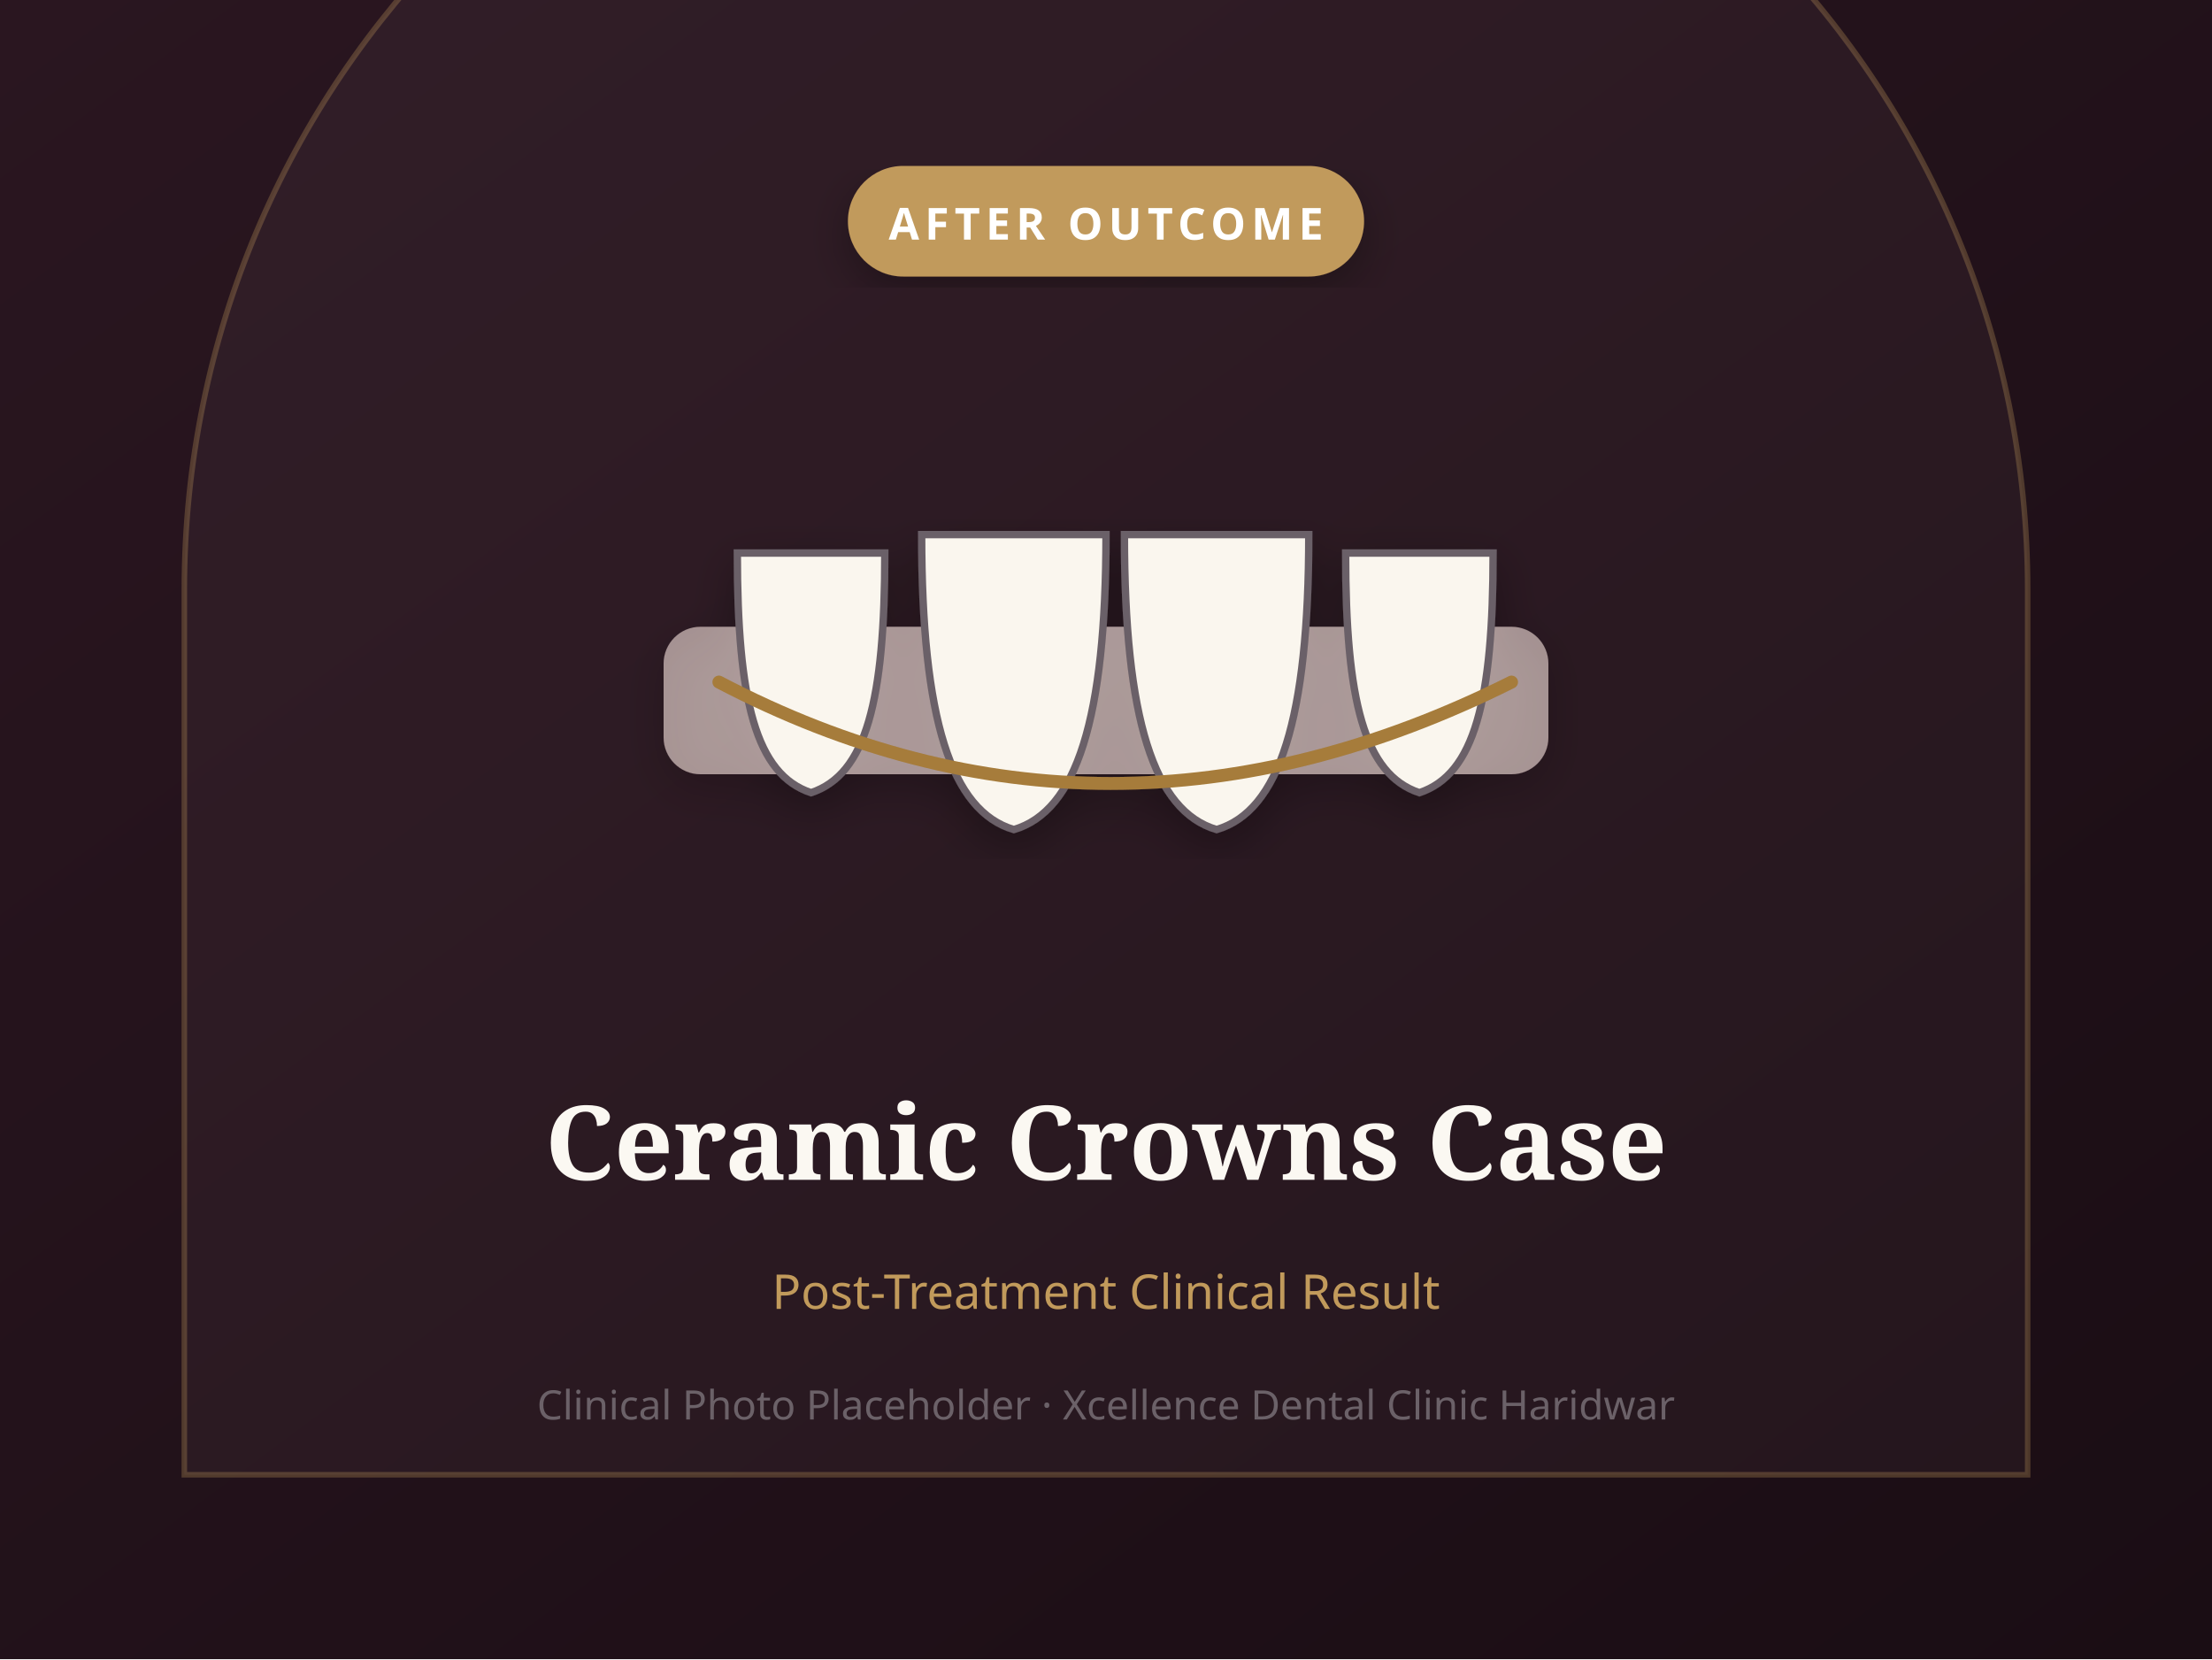
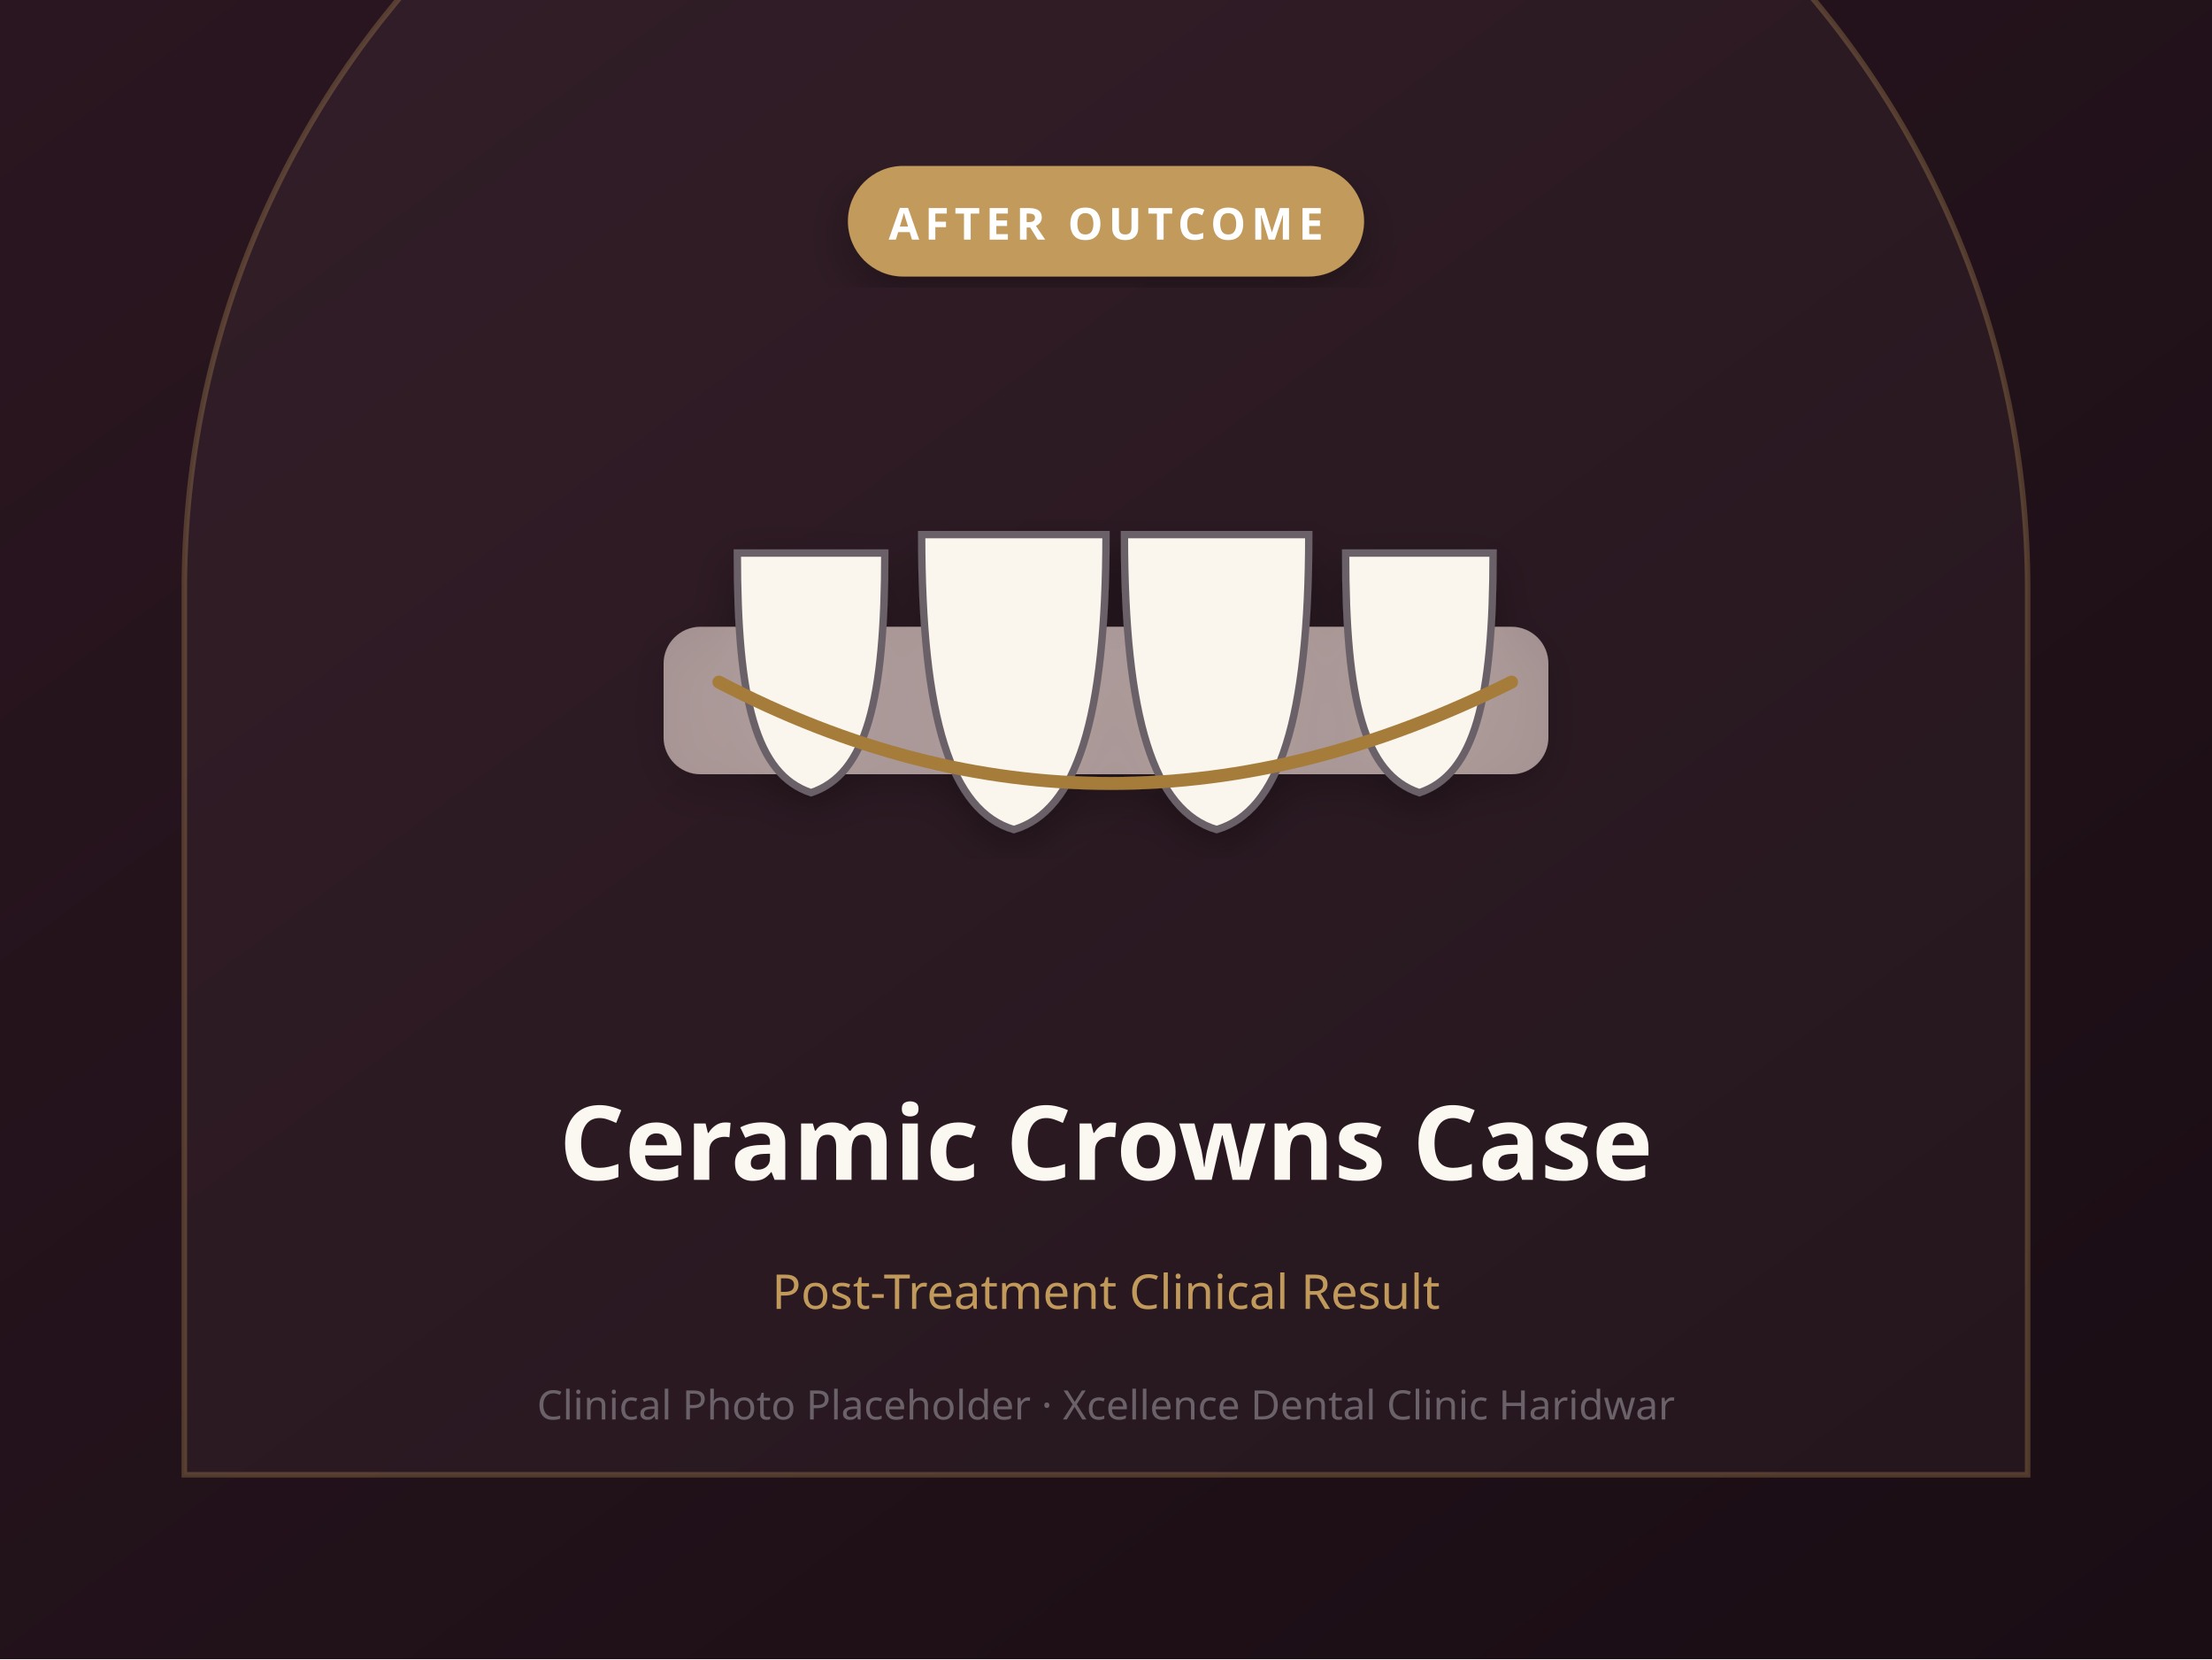
<svg xmlns="http://www.w3.org/2000/svg" viewBox="0 0 600 450" width="100%" height="100%">
  <defs>
    <linearGradient id="bg" x1="0%" y1="0%" x2="100%" y2="100%">
      <stop offset="0%" stop-color="#2A1620" />
      <stop offset="100%" stop-color="#1A0D14" />
    </linearGradient>
    <filter id="drop" x="-10%" y="-10%" width="120%" height="120%">
      <feDropShadow dx="0" dy="4" stdDeviation="6" flood-color="#000" flood-opacity="0.3" />
    </filter>
  </defs>
  <rect width="600" height="450" fill="url(#bg)" />
  <path d="M 50 400 L 50 160 A 250 250 0 0 1 550 160 L 550 400 Z" fill="#FBF8F2" fill-opacity="0.04" stroke="#C19A5B" stroke-width="1.5" stroke-opacity="0.3" />
  <rect x="230" y="45" width="140" height="30" rx="15" fill="#C19A5B" filter="url(#drop)" />
  <text x="300" y="65" text-anchor="middle" fill="#FFFFFF" font-family="'Hanken Grotesk', sans-serif" font-size="12" font-weight="700" letter-spacing="1.5">AFTER OUTCOME</text>
  <g transform="translate(180, 130)" filter="url(#drop)">
    <rect x="0" y="40" width="240" height="40" rx="10" fill="#F3DFDA" opacity="0.6" />
    <path d="M 20 20 C 20 60 25 80 40 85 C 55 80 60 60 60 20 Z" fill="#FAF6EE" stroke="#6B6168" stroke-width="2" />
    <path d="M 70 15 C 70 65 78 90 95 95 C 112 90 120 65 120 15 Z" fill="#FAF6EE" stroke="#6B6168" stroke-width="2" />
    <path d="M 125 15 C 125 65 133 90 150 95 C 167 90 175 65 175 15 Z" fill="#FAF6EE" stroke="#6B6168" stroke-width="2" />
    <path d="M 185 20 C 185 60 190 80 205 85 C 220 80 225 60 225 20 Z" fill="#FAF6EE" stroke="#6B6168" stroke-width="2" />
    <path d="M 15 55 Q 120 110 230 55" fill="none" stroke="#A67C3A" stroke-width="3.5" stroke-linecap="round" />
  </g>
-   <text x="300" y="320" text-anchor="middle" fill="#FBF8F2" font-family="'Instrument Serif', serif" font-size="28" font-weight="700">Ceramic Crowns Case</text>
+   <text x="300" y="320" text-anchor="middle" fill="#FBF8F2" font-family="'Plus Jakarta Sans', sans-serif" font-size="28" font-weight="700">Ceramic Crowns Case</text>
  <text x="300" y="355" text-anchor="middle" fill="#C19A5B" font-family="'Hanken Grotesk', sans-serif" font-size="13" font-weight="500">Post-Treatment Clinical Result</text>
  <text x="300" y="385" text-anchor="middle" fill="#6B6168" font-family="'Hanken Grotesk', sans-serif" font-size="11">Clinical Photo Placeholder · Xcellence Dental Clinic Haridwar</text>
</svg>
